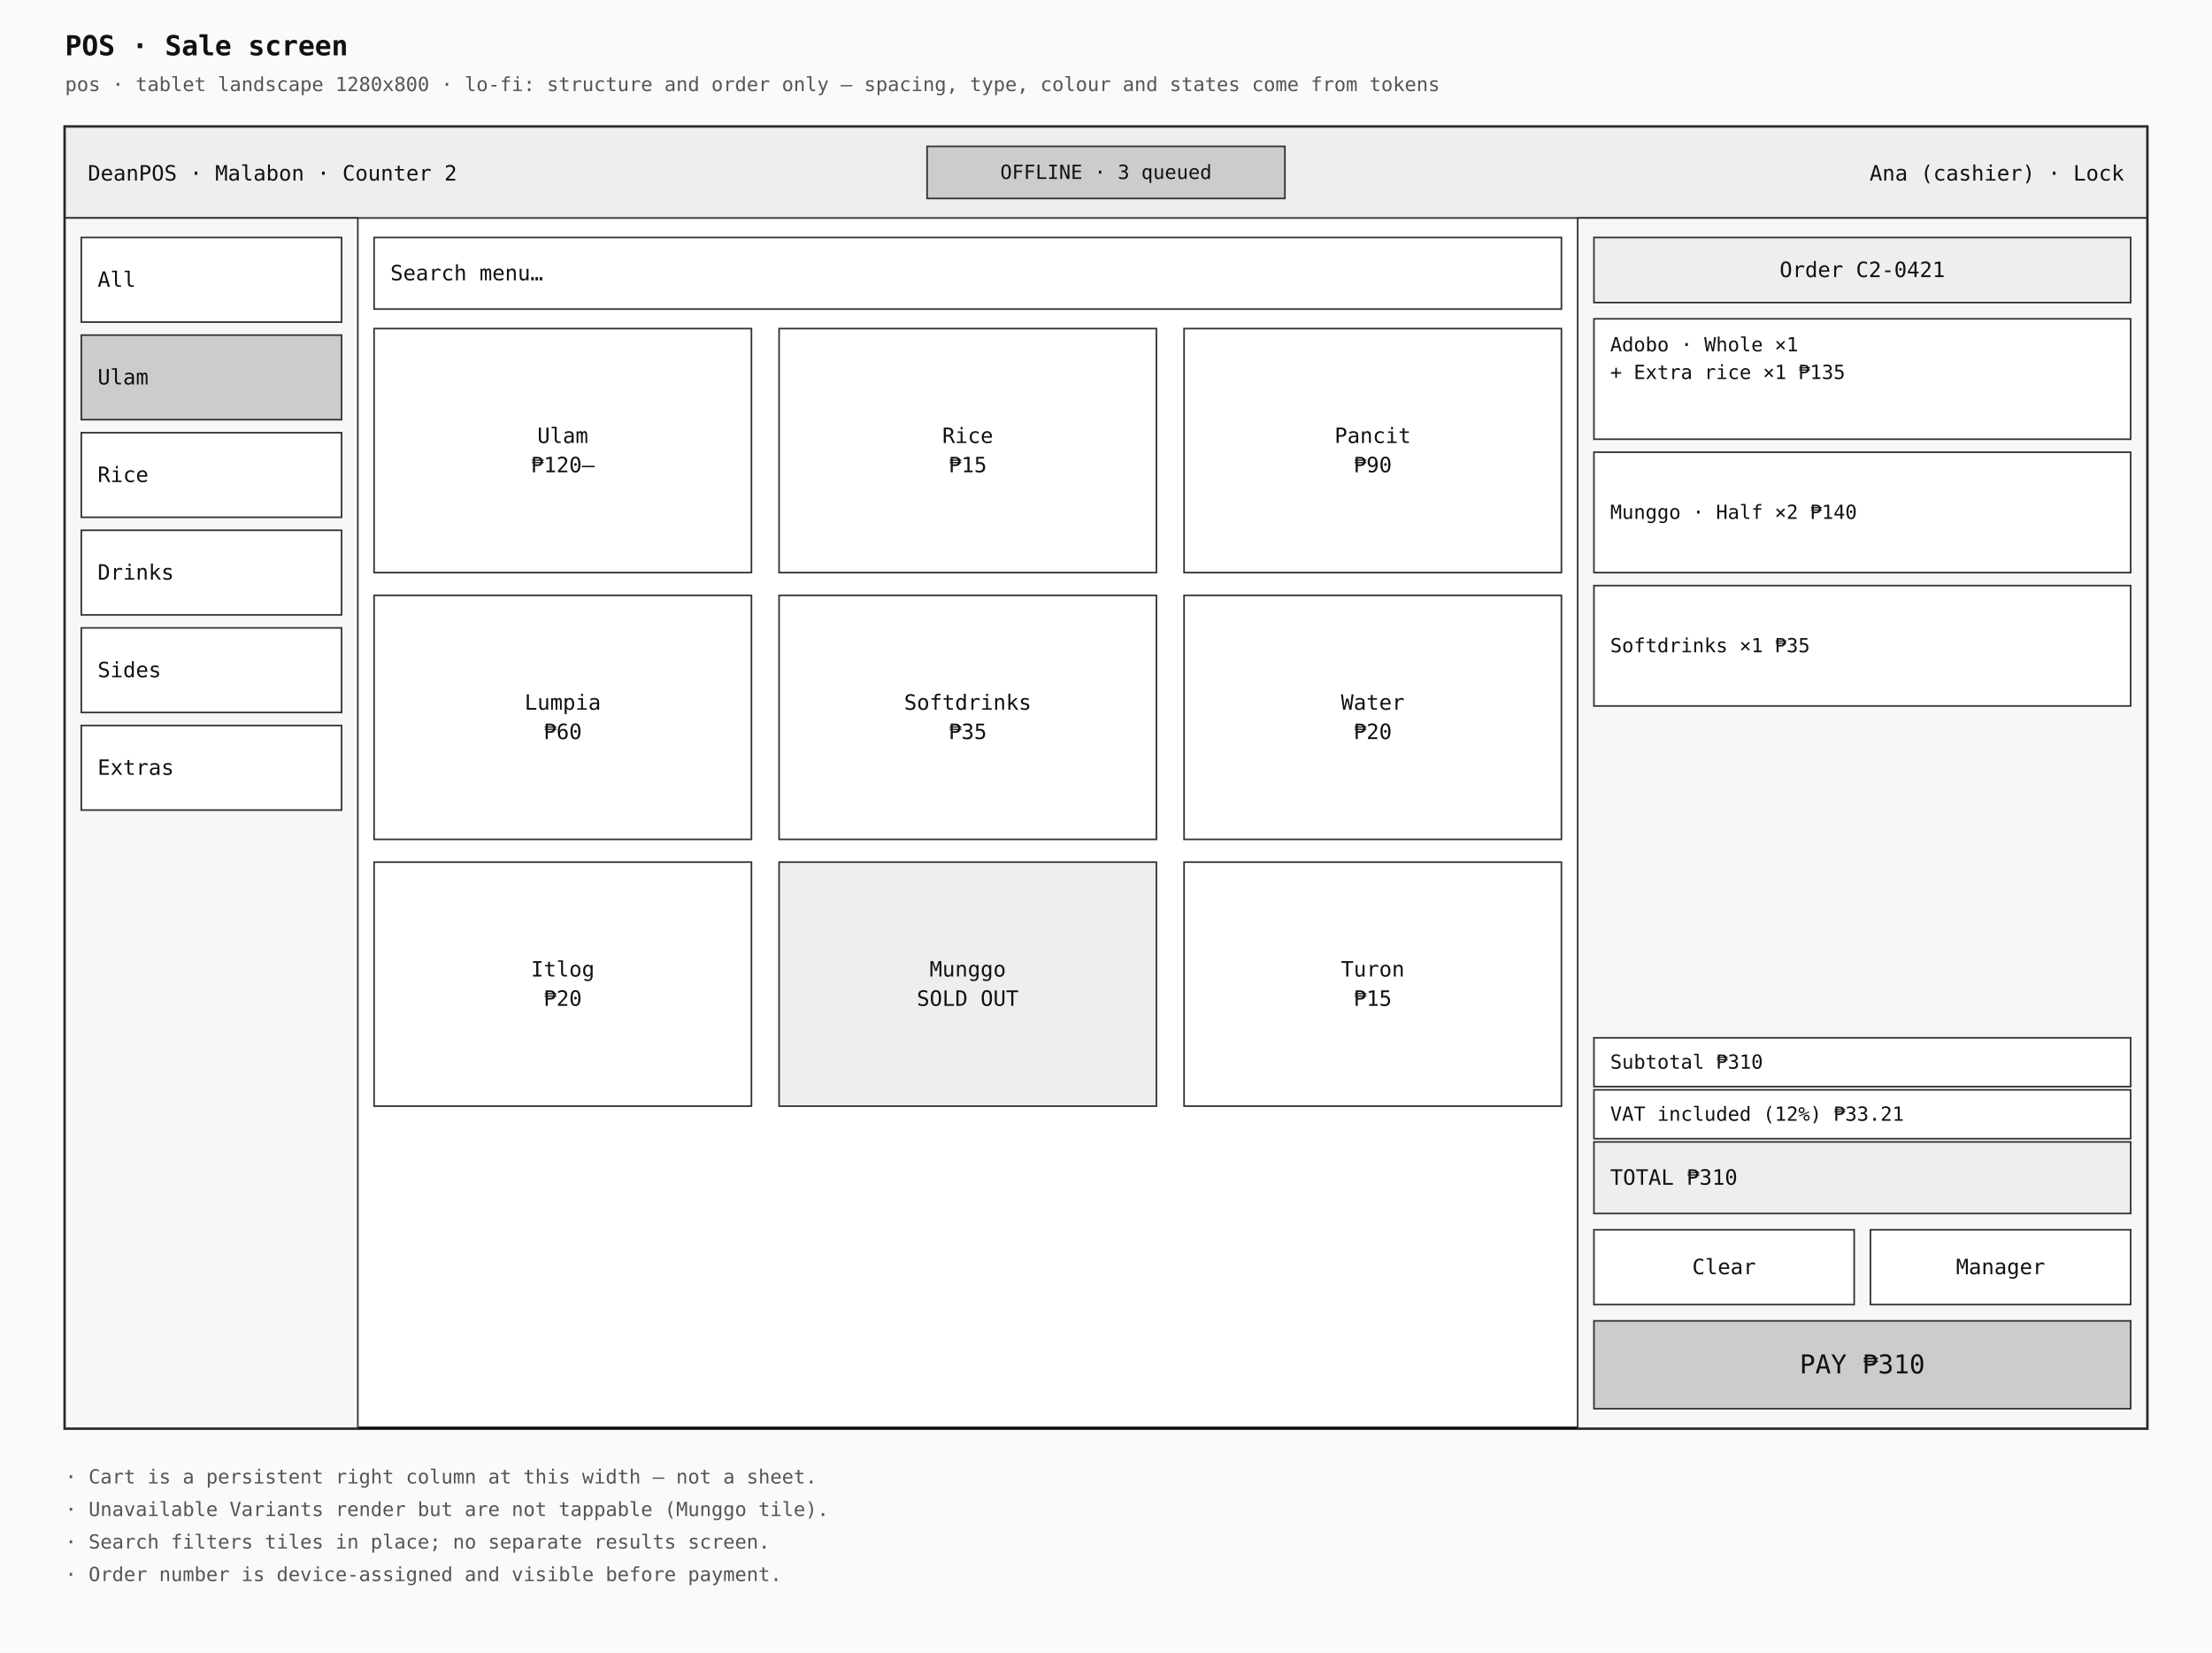
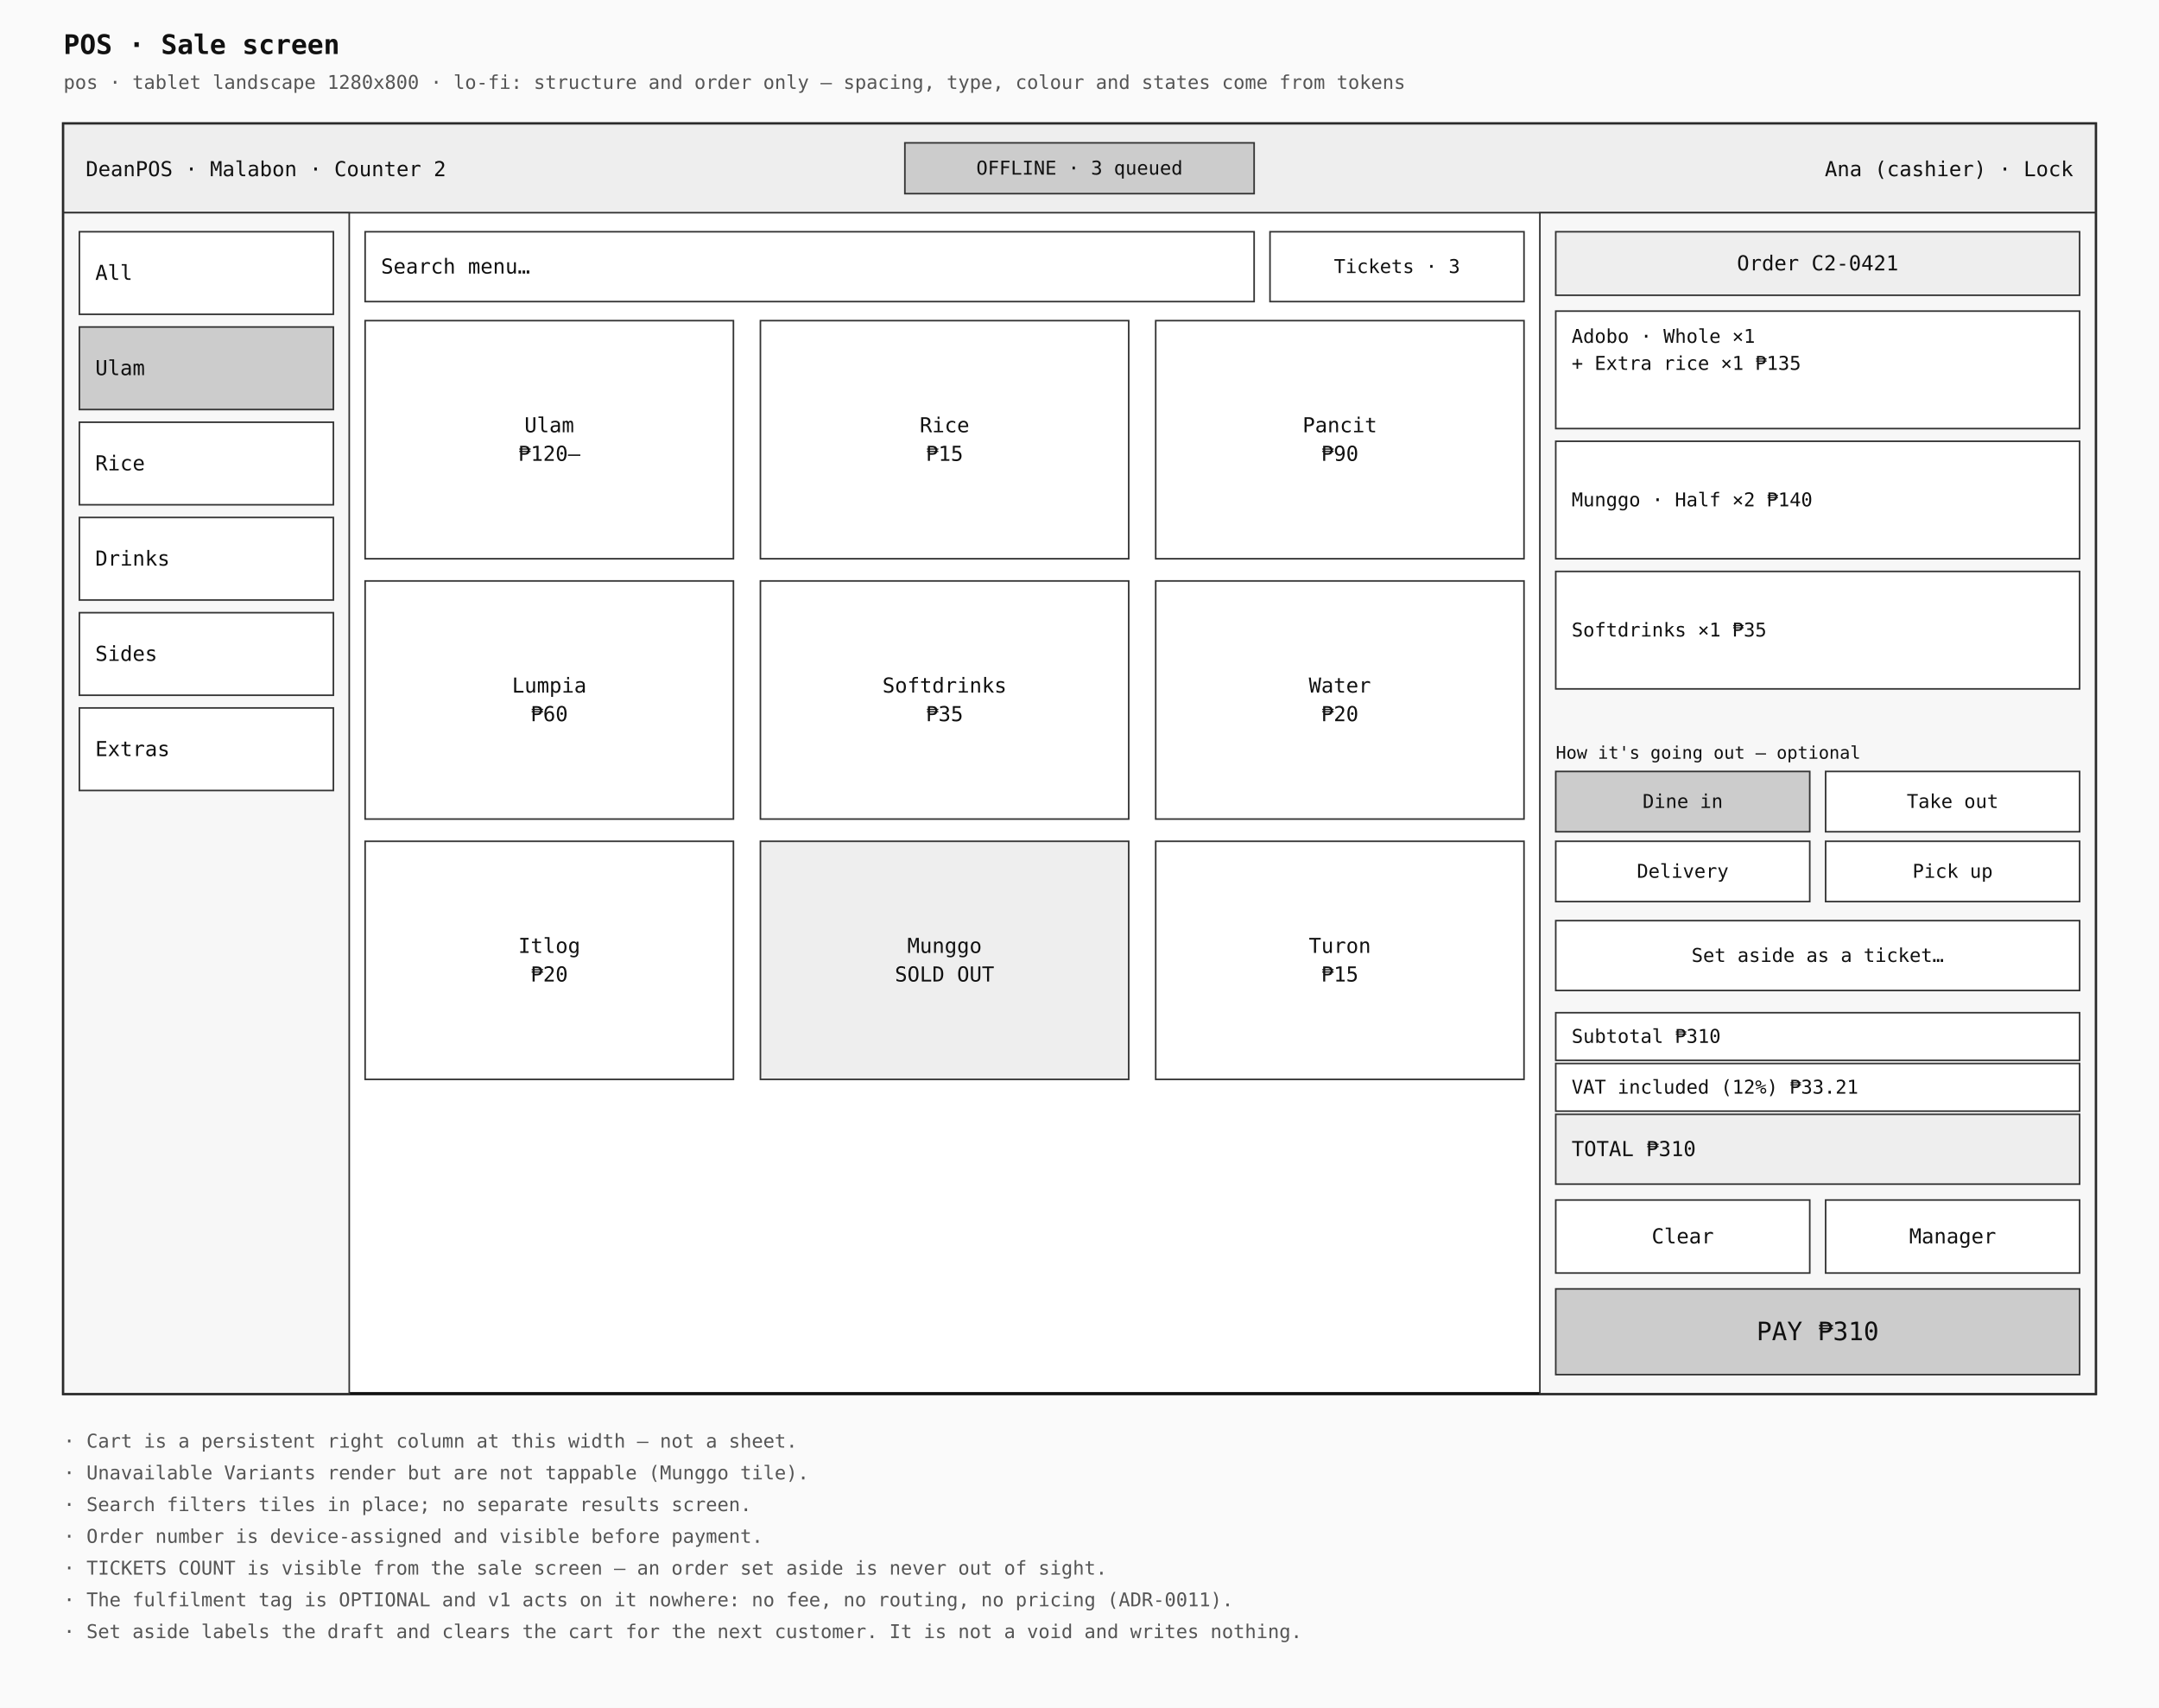
- <svg xmlns="http://www.w3.org/2000/svg" width="1360" height="1016" viewBox="0 0 1360 1016" font-family="ui-monospace, SFMono-Regular, Menlo, monospace">
-   <rect width="1360" height="1016" fill="#fafafa" />
+ <svg xmlns="http://www.w3.org/2000/svg" width="1360" height="1076" viewBox="0 0 1360 1076" font-family="ui-monospace, SFMono-Regular, Menlo, monospace">
+   <rect width="1360" height="1076" fill="#fafafa" />
  <text x="40" y="34" font-size="17" font-weight="bold" fill="#111">POS · Sale screen</text>
  <text x="40" y="56" font-size="12" fill="#555">pos · tablet landscape 1280x800 · lo-fi: structure and order only — spacing, type, colour and states come from tokens</text>
  <g transform="translate(40,78)">
    <rect x="0" y="0" width="1280" height="800" fill="#ffffff" stroke="#111" stroke-width="2" />
    <rect x="0" y="0" width="1280" height="56" rx="0" fill="#eeeeee" stroke="#333" stroke-width="1" />
    <text x="14" y="33.0" font-size="13" text-anchor="start" font-weight="normal" fill="#111">DeanPOS · Malabon · Counter 2</text>
    <rect x="530.0" y="12" width="220" height="32" rx="0" fill="#cccccc" stroke="#333" stroke-width="1" />
    <text x="640.0" y="32.0" font-size="12" text-anchor="middle" fill="#111">OFFLINE · 3 queued</text>
    <text x="1266" y="33.0" font-size="13" text-anchor="end" font-weight="normal" fill="#111">Ana (cashier)  ·  Lock</text>
    <rect x="0" y="56" width="180" height="744" rx="0" fill="#f7f7f7" stroke="#333" stroke-width="1" />
    <rect x="10" y="68" width="160" height="52" rx="0" fill="#ffffff" stroke="#333" stroke-width="1" />
    <text x="20" y="98.333" font-size="13" fill="#111">All</text>
    <rect x="10" y="128" width="160" height="52" rx="0" fill="#cccccc" stroke="#333" stroke-width="1" />
    <text x="20" y="158.333" font-size="13" fill="#111">Ulam</text>
    <rect x="10" y="188" width="160" height="52" rx="0" fill="#ffffff" stroke="#333" stroke-width="1" />
    <text x="20" y="218.333" font-size="13" fill="#111">Rice</text>
    <rect x="10" y="248" width="160" height="52" rx="0" fill="#ffffff" stroke="#333" stroke-width="1" />
    <text x="20" y="278.333" font-size="13" fill="#111">Drinks</text>
    <rect x="10" y="308" width="160" height="52" rx="0" fill="#ffffff" stroke="#333" stroke-width="1" />
    <text x="20" y="338.333" font-size="13" fill="#111">Sides</text>
    <rect x="10" y="368" width="160" height="52" rx="0" fill="#ffffff" stroke="#333" stroke-width="1" />
    <text x="20" y="398.333" font-size="13" fill="#111">Extras</text>
-     <rect x="190" y="68" width="730" height="44" rx="0" fill="#ffffff" stroke="#333" stroke-width="1" />
+     <rect x="190" y="68" width="560" height="44" rx="0" fill="#ffffff" stroke="#333" stroke-width="1" />
    <text x="200" y="94.333" font-size="13" fill="#111">Search menu…</text>
+     <rect x="760" y="68" width="160" height="44" rx="0" fill="#ffffff" stroke="#333" stroke-width="1" />
+     <text x="840.0" y="94.0" font-size="12" text-anchor="middle" fill="#111">Tickets · 3</text>
    <rect x="190" y="124" width="232" height="150" rx="0" fill="#ffffff" stroke="#333" stroke-width="1" />
    <text x="306.0" y="194.333" font-size="13" text-anchor="middle" fill="#111">Ulam</text>
    <text x="306.0" y="212.333" font-size="13" text-anchor="middle" fill="#111">₱120–</text>
    <rect x="439" y="124" width="232" height="150" rx="0" fill="#ffffff" stroke="#333" stroke-width="1" />
    <text x="555.0" y="194.333" font-size="13" text-anchor="middle" fill="#111">Rice</text>
    <text x="555.0" y="212.333" font-size="13" text-anchor="middle" fill="#111">₱15</text>
    <rect x="688" y="124" width="232" height="150" rx="0" fill="#ffffff" stroke="#333" stroke-width="1" />
    <text x="804.0" y="194.333" font-size="13" text-anchor="middle" fill="#111">Pancit</text>
    <text x="804.0" y="212.333" font-size="13" text-anchor="middle" fill="#111">₱90</text>
    <rect x="190" y="288" width="232" height="150" rx="0" fill="#ffffff" stroke="#333" stroke-width="1" />
    <text x="306.0" y="358.333" font-size="13" text-anchor="middle" fill="#111">Lumpia</text>
    <text x="306.0" y="376.333" font-size="13" text-anchor="middle" fill="#111">₱60</text>
    <rect x="439" y="288" width="232" height="150" rx="0" fill="#ffffff" stroke="#333" stroke-width="1" />
    <text x="555.0" y="358.333" font-size="13" text-anchor="middle" fill="#111">Softdrinks</text>
    <text x="555.0" y="376.333" font-size="13" text-anchor="middle" fill="#111">₱35</text>
    <rect x="688" y="288" width="232" height="150" rx="0" fill="#ffffff" stroke="#333" stroke-width="1" />
    <text x="804.0" y="358.333" font-size="13" text-anchor="middle" fill="#111">Water</text>
    <text x="804.0" y="376.333" font-size="13" text-anchor="middle" fill="#111">₱20</text>
    <rect x="190" y="452" width="232" height="150" rx="0" fill="#ffffff" stroke="#333" stroke-width="1" />
    <text x="306.0" y="522.333" font-size="13" text-anchor="middle" fill="#111">Itlog</text>
    <text x="306.0" y="540.333" font-size="13" text-anchor="middle" fill="#111">₱20</text>
    <rect x="439" y="452" width="232" height="150" rx="0" fill="#eeeeee" stroke="#333" stroke-width="1" />
    <text x="555.0" y="522.333" font-size="13" text-anchor="middle" fill="#111">Munggo</text>
    <text x="555.0" y="540.333" font-size="13" text-anchor="middle" fill="#111">SOLD OUT</text>
    <rect x="688" y="452" width="232" height="150" rx="0" fill="#ffffff" stroke="#333" stroke-width="1" />
    <text x="804.0" y="522.333" font-size="13" text-anchor="middle" fill="#111">Turon</text>
    <text x="804.0" y="540.333" font-size="13" text-anchor="middle" fill="#111">₱15</text>
    <rect x="930" y="56" width="350" height="744" rx="0" fill="#f7f7f7" stroke="#333" stroke-width="1" />
    <rect x="940" y="68" width="330" height="40" rx="0" fill="#eeeeee" stroke="#333" stroke-width="1" />
    <text x="1105.0" y="92.333" font-size="13" text-anchor="middle" fill="#111">Order C2-0421</text>
    <rect x="940" y="118" width="330" height="74" rx="0" fill="#ffffff" stroke="#333" stroke-width="1" />
    <text x="950" y="138" font-size="12" fill="#111">Adobo · Whole  ×1</text>
    <text x="950" y="155" font-size="12" fill="#111">+ Extra rice ×1              ₱135</text>
    <rect x="940" y="200" width="330" height="74" rx="0" fill="#ffffff" stroke="#333" stroke-width="1" />
    <text x="950" y="241.0" font-size="12" fill="#111">Munggo · Half  ×2                    ₱140</text>
    <rect x="940" y="282" width="330" height="74" rx="0" fill="#ffffff" stroke="#333" stroke-width="1" />
    <text x="950" y="323.0" font-size="12" fill="#111">Softdrinks  ×1                        ₱35</text>
+     <text x="940" y="400" font-size="11" text-anchor="start" font-weight="normal" fill="#111">How it's going out — optional</text>
+     <rect x="940" y="408" width="160" height="38" rx="0" fill="#cccccc" stroke="#333" stroke-width="1" />
+     <text x="1020.0" y="431.0" font-size="12" text-anchor="middle" fill="#111">Dine in</text>
+     <rect x="1110" y="408" width="160" height="38" rx="0" fill="#ffffff" stroke="#333" stroke-width="1" />
+     <text x="1190.0" y="431.0" font-size="12" text-anchor="middle" fill="#111">Take out</text>
+     <rect x="940" y="452" width="160" height="38" rx="0" fill="#ffffff" stroke="#333" stroke-width="1" />
+     <text x="1020.0" y="475.0" font-size="12" text-anchor="middle" fill="#111">Delivery</text>
+     <rect x="1110" y="452" width="160" height="38" rx="0" fill="#ffffff" stroke="#333" stroke-width="1" />
+     <text x="1190.0" y="475.0" font-size="12" text-anchor="middle" fill="#111">Pick up</text>
+     <rect x="940" y="502" width="330" height="44" rx="0" fill="#ffffff" stroke="#333" stroke-width="1" />
+     <text x="1105.0" y="528.0" font-size="12" text-anchor="middle" fill="#111">Set aside as a ticket…</text>
    <rect x="940" y="560" width="330" height="30" rx="0" fill="#ffffff" stroke="#333" stroke-width="1" />
    <text x="950" y="579.0" font-size="12" fill="#111">Subtotal                        ₱310</text>
    <rect x="940" y="592" width="330" height="30" rx="0" fill="#ffffff" stroke="#333" stroke-width="1" />
    <text x="950" y="611.0" font-size="12" fill="#111">VAT included (12%)         ₱33.21</text>
    <rect x="940" y="624" width="330" height="44" rx="0" fill="#eeeeee" stroke="#333" stroke-width="1" />
    <text x="950" y="650.333" font-size="13" fill="#111">TOTAL                            ₱310</text>
    <rect x="940" y="678" width="160" height="46" rx="0" fill="#ffffff" stroke="#333" stroke-width="1" />
    <text x="1020.0" y="705.333" font-size="13" text-anchor="middle" fill="#111">Clear</text>
    <rect x="1110" y="678" width="160" height="46" rx="0" fill="#ffffff" stroke="#333" stroke-width="1" />
    <text x="1190.0" y="705.333" font-size="13" text-anchor="middle" fill="#111">Manager</text>
    <rect x="940" y="734" width="330" height="54" rx="0" fill="#cccccc" stroke="#333" stroke-width="1" />
    <text x="1105.0" y="766.333" font-size="16" text-anchor="middle" fill="#111">PAY  ₱310</text>
    <text x="0" y="834" font-size="12" fill="#555">· Cart is a persistent right column at this width — not a sheet.</text>
    <text x="0" y="854" font-size="12" fill="#555">· Unavailable Variants render but are not tappable (Munggo tile).</text>
    <text x="0" y="874" font-size="12" fill="#555">· Search filters tiles in place; no separate results screen.</text>
    <text x="0" y="894" font-size="12" fill="#555">· Order number is device-assigned and visible before payment.</text>
+     <text x="0" y="914" font-size="12" fill="#555">· TICKETS COUNT is visible from the sale screen — an order set aside is never out of sight.</text>
+     <text x="0" y="934" font-size="12" fill="#555">· The fulfilment tag is OPTIONAL and v1 acts on it nowhere: no fee, no routing, no pricing (ADR-0011).</text>
+     <text x="0" y="954" font-size="12" fill="#555">· Set aside labels the draft and clears the cart for the next customer. It is not a void and writes nothing.</text>
  </g>
</svg>
